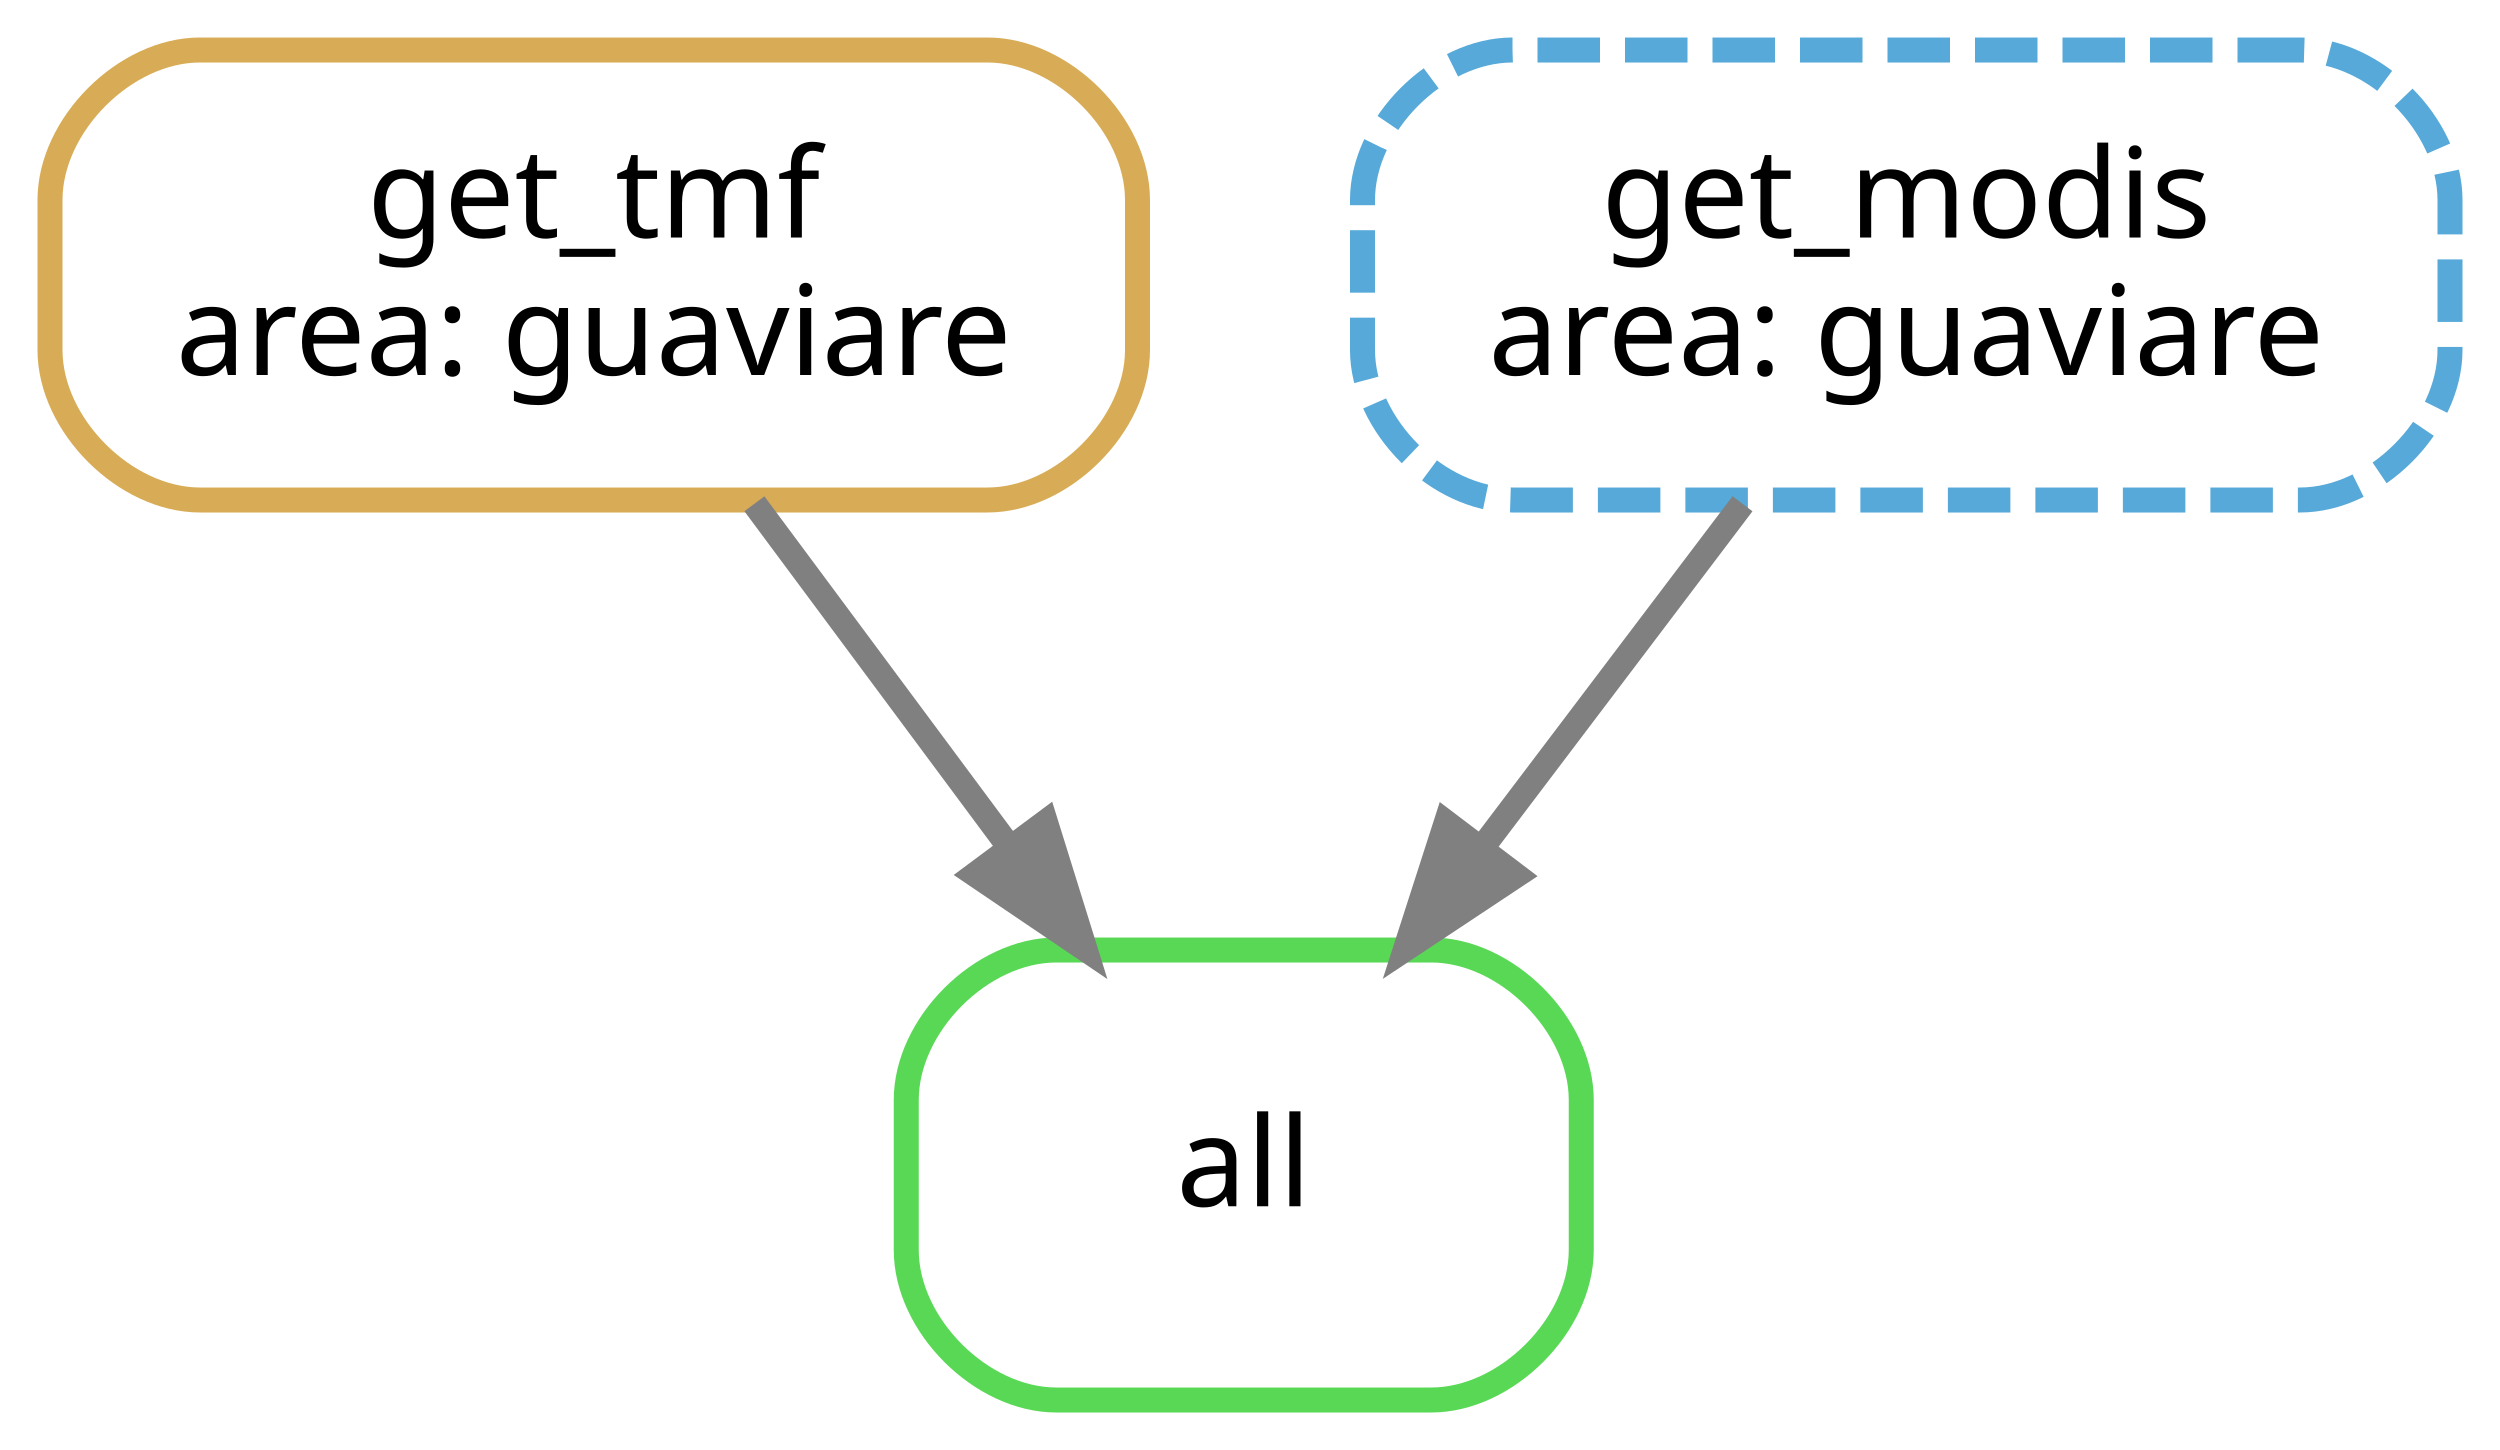
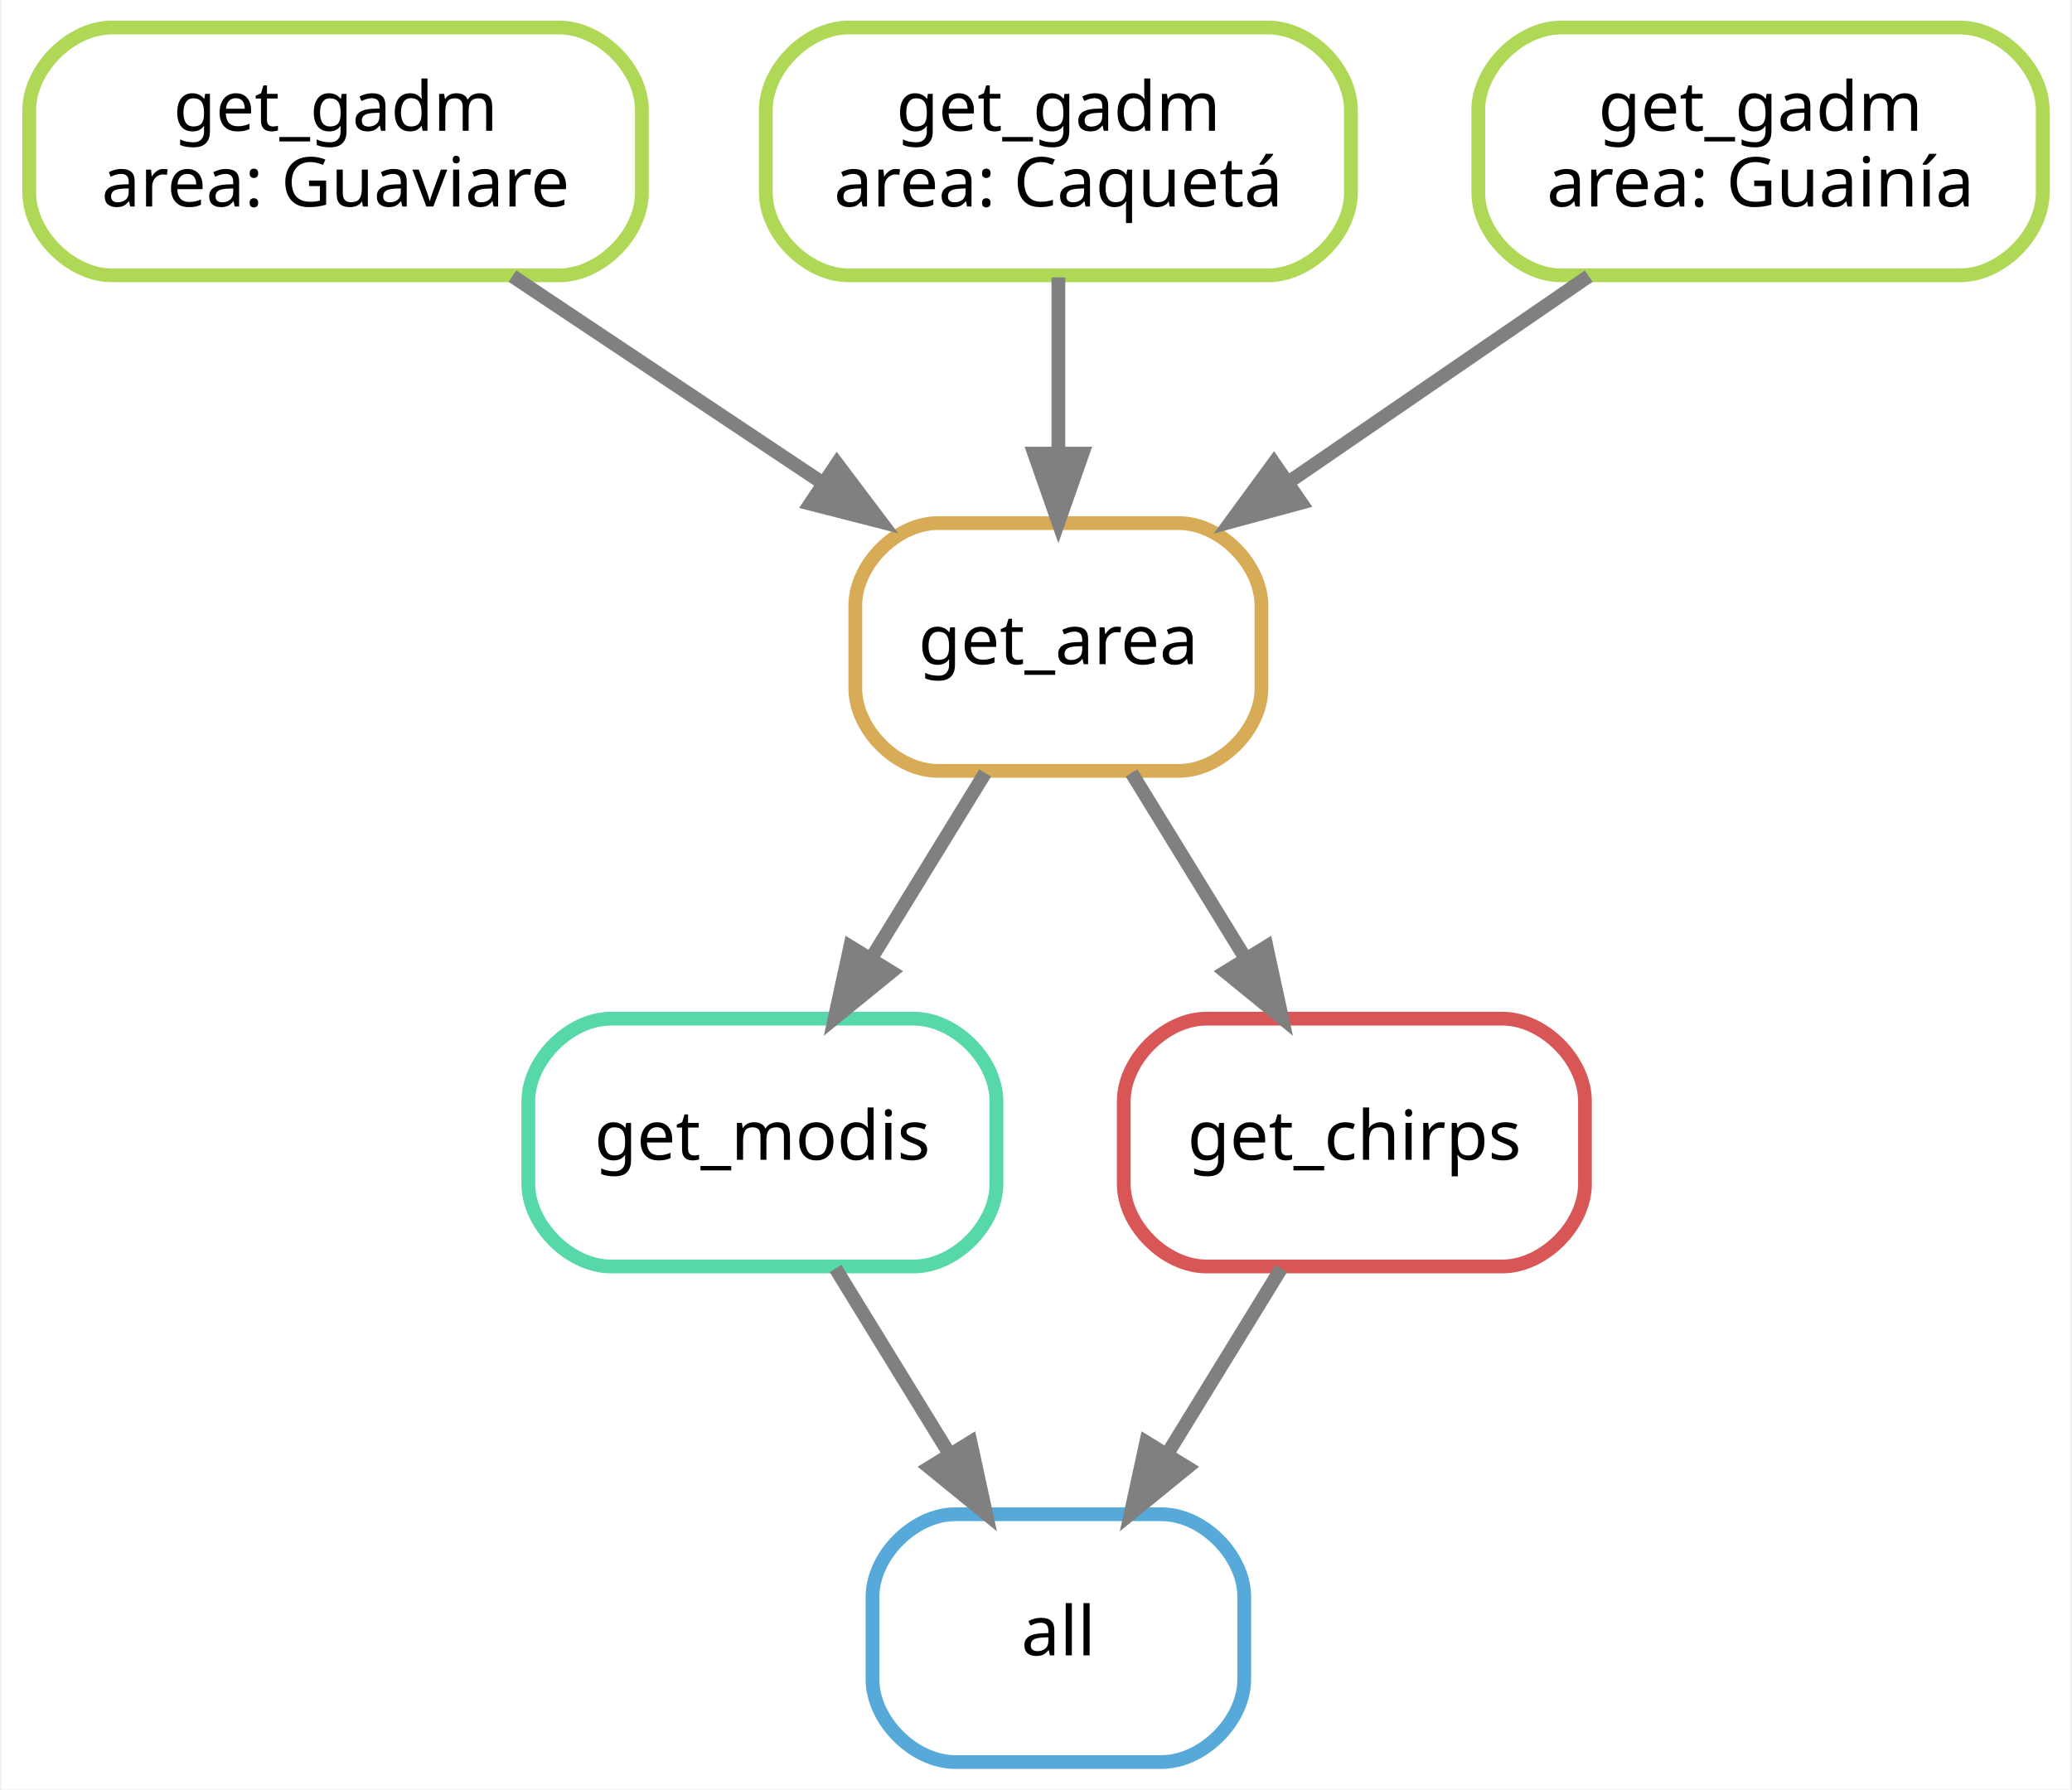
- <svg xmlns="http://www.w3.org/2000/svg" width="200pt" height="116pt" viewBox="0.00 0.00 200.00 116.00">
-   <g id="graph0" class="graph" transform="scale(1 1) rotate(0) translate(4 112)">
-     <polygon fill="white" stroke="transparent" points="-4,4 -4,-112 196,-112 196,4 -4,4" />
+ <svg xmlns="http://www.w3.org/2000/svg" width="301pt" height="260pt" viewBox="0.00 0.00 300.50 260.00">
+   <g id="graph0" class="graph" transform="scale(1 1) rotate(0) translate(4 256)">
+     <polygon fill="white" stroke="transparent" points="-4,4 -4,-256 296.5,-256 296.5,4 -4,4" />
    <g id="node1" class="node">
-       <path fill="none" stroke="#59d856" stroke-width="2" d="M110.5,-36C110.5,-36 80.5,-36 80.5,-36 74.5,-36 68.5,-30 68.5,-24 68.5,-24 68.5,-12 68.5,-12 68.5,-6 74.5,0 80.5,0 80.5,0 110.5,0 110.5,0 116.5,0 122.5,-6 122.5,-12 122.5,-12 122.5,-24 122.5,-24 122.5,-30 116.5,-36 110.5,-36" />
-       <text text-anchor="middle" x="95.5" y="-15.5" font-family="sans" font-size="10.00">all</text>
+       <path fill="none" stroke="#56a9d8" stroke-width="2" d="M164.5,-36C164.5,-36 134.5,-36 134.5,-36 128.5,-36 122.5,-30 122.5,-24 122.5,-24 122.5,-12 122.5,-12 122.5,-6 128.5,0 134.5,0 134.5,0 164.5,0 164.5,0 170.5,0 176.5,-6 176.5,-12 176.5,-12 176.5,-24 176.5,-24 176.5,-30 170.5,-36 164.5,-36" />
+       <text text-anchor="middle" x="149.5" y="-15.5" font-family="sans" font-size="10.00">all</text>
    </g>
    <g id="node2" class="node">
-       <path fill="none" stroke="#d8ac56" stroke-width="2" d="M75,-108C75,-108 12,-108 12,-108 6,-108 0,-102 0,-96 0,-96 0,-84 0,-84 0,-78 6,-72 12,-72 12,-72 75,-72 75,-72 81,-72 87,-78 87,-84 87,-84 87,-96 87,-96 87,-102 81,-108 75,-108" />
-       <text text-anchor="middle" x="43.5" y="-93" font-family="sans" font-size="10.00">get_tmf</text>
-       <text text-anchor="middle" x="43.5" y="-82" font-family="sans" font-size="10.00">area: guaviare</text>
+       <path fill="none" stroke="#56d8a9" stroke-width="2" d="M128.5,-108C128.5,-108 84.5,-108 84.5,-108 78.5,-108 72.5,-102 72.5,-96 72.5,-96 72.5,-84 72.5,-84 72.5,-78 78.5,-72 84.5,-72 84.5,-72 128.5,-72 128.5,-72 134.5,-72 140.5,-78 140.5,-84 140.5,-84 140.5,-96 140.5,-96 140.5,-102 134.5,-108 128.5,-108" />
+       <text text-anchor="middle" x="106.5" y="-87.5" font-family="sans" font-size="10.00">get_modis</text>
    </g>
    <g id="edge1" class="edge">
-       <path fill="none" stroke="grey" stroke-width="2" d="M56.35,-71.7C62.53,-63.39 70.04,-53.28 76.82,-44.14" />
-       <polygon fill="grey" stroke="grey" stroke-width="2" points="79.64,-46.22 82.79,-36.1 74.02,-42.04 79.64,-46.22" />
+       <path fill="none" stroke="grey" stroke-width="2" d="M117.13,-71.7C122.13,-63.56 128.19,-53.69 133.71,-44.7" />
+       <polygon fill="grey" stroke="grey" stroke-width="2" points="136.74,-46.46 138.99,-36.1 130.78,-42.79 136.74,-46.46" />
    </g>
    <g id="node3" class="node">
-       <path fill="none" stroke="#56a9d8" stroke-width="2" stroke-dasharray="5,2" d="M180,-108C180,-108 117,-108 117,-108 111,-108 105,-102 105,-96 105,-96 105,-84 105,-84 105,-78 111,-72 117,-72 117,-72 180,-72 180,-72 186,-72 192,-78 192,-84 192,-84 192,-96 192,-96 192,-102 186,-108 180,-108" />
-       <text text-anchor="middle" x="148.5" y="-93" font-family="sans" font-size="10.00">get_modis</text>
-       <text text-anchor="middle" x="148.5" y="-82" font-family="sans" font-size="10.00">area: guaviare</text>
+       <path fill="none" stroke="#d8ac56" stroke-width="2" d="M167,-180C167,-180 132,-180 132,-180 126,-180 120,-174 120,-168 120,-168 120,-156 120,-156 120,-150 126,-144 132,-144 132,-144 167,-144 167,-144 173,-144 179,-150 179,-156 179,-156 179,-168 179,-168 179,-174 173,-180 167,-180" />
+       <text text-anchor="middle" x="149.5" y="-159.5" font-family="sans" font-size="10.00">get_area</text>
+     </g>
+     <g id="edge3" class="edge">
+       <path fill="none" stroke="grey" stroke-width="2" d="M138.87,-143.7C133.87,-135.56 127.81,-125.69 122.29,-116.7" />
+       <polygon fill="grey" stroke="grey" stroke-width="2" points="125.22,-114.79 117.01,-108.1 119.26,-118.46 125.22,-114.79" />
+     </g>
+     <g id="node7" class="node">
+       <path fill="none" stroke="#d85656" stroke-width="2" d="M214,-108C214,-108 171,-108 171,-108 165,-108 159,-102 159,-96 159,-96 159,-84 159,-84 159,-78 165,-72 171,-72 171,-72 214,-72 214,-72 220,-72 226,-78 226,-84 226,-84 226,-96 226,-96 226,-102 220,-108 214,-108" />
+       <text text-anchor="middle" x="192.5" y="-87.5" font-family="sans" font-size="10.00">get_chirps</text>
+     </g>
+     <g id="edge7" class="edge">
+       <path fill="none" stroke="grey" stroke-width="2" d="M160.13,-143.7C165.13,-135.56 171.19,-125.69 176.71,-116.7" />
+       <polygon fill="grey" stroke="grey" stroke-width="2" points="179.74,-118.46 181.99,-108.1 173.78,-114.79 179.74,-118.46" />
+     </g>
+     <g id="node4" class="node">
+       <path fill="none" stroke="#afd856" stroke-width="2" d="M77,-252C77,-252 12,-252 12,-252 6,-252 0,-246 0,-240 0,-240 0,-228 0,-228 0,-222 6,-216 12,-216 12,-216 77,-216 77,-216 83,-216 89,-222 89,-228 89,-228 89,-240 89,-240 89,-246 83,-252 77,-252" />
+       <text text-anchor="middle" x="44.5" y="-237" font-family="sans" font-size="10.00">get_gadm</text>
+       <text text-anchor="middle" x="44.5" y="-226" font-family="sans" font-size="10.00">area: Guaviare</text>
+     </g>
+     <g id="edge4" class="edge">
+       <path fill="none" stroke="grey" stroke-width="2" d="M70.19,-215.88C83.79,-206.81 100.67,-195.55 115.36,-185.76" />
+       <polygon fill="grey" stroke="grey" stroke-width="2" points="117.34,-188.65 123.72,-180.19 113.45,-182.82 117.34,-188.65" />
+     </g>
+     <g id="node5" class="node">
+       <path fill="none" stroke="#afd856" stroke-width="2" d="M180,-252C180,-252 119,-252 119,-252 113,-252 107,-246 107,-240 107,-240 107,-228 107,-228 107,-222 113,-216 119,-216 119,-216 180,-216 180,-216 186,-216 192,-222 192,-228 192,-228 192,-240 192,-240 192,-246 186,-252 180,-252" />
+       <text text-anchor="middle" x="149.5" y="-237" font-family="sans" font-size="10.00">get_gadm</text>
+       <text text-anchor="middle" x="149.5" y="-226" font-family="sans" font-size="10.00">area: Caquetá</text>
+     </g>
+     <g id="edge5" class="edge">
+       <path fill="none" stroke="grey" stroke-width="2" d="M149.5,-215.7C149.5,-207.98 149.5,-198.71 149.5,-190.11" />
+       <polygon fill="grey" stroke="grey" stroke-width="2" points="153,-190.1 149.5,-180.1 146,-190.1 153,-190.1" />
+     </g>
+     <g id="node6" class="node">
+       <path fill="none" stroke="#afd856" stroke-width="2" d="M280.5,-252C280.5,-252 222.5,-252 222.5,-252 216.5,-252 210.5,-246 210.5,-240 210.5,-240 210.5,-228 210.5,-228 210.5,-222 216.5,-216 222.5,-216 222.5,-216 280.5,-216 280.5,-216 286.5,-216 292.5,-222 292.5,-228 292.5,-228 292.5,-240 292.5,-240 292.5,-246 286.5,-252 280.5,-252" />
+       <text text-anchor="middle" x="251.5" y="-237" font-family="sans" font-size="10.00">get_gadm</text>
+       <text text-anchor="middle" x="251.5" y="-226" font-family="sans" font-size="10.00">area: Guainía</text>
+     </g>
+     <g id="edge6" class="edge">
+       <path fill="none" stroke="grey" stroke-width="2" d="M226.55,-215.88C213.46,-206.89 197.24,-195.76 183.06,-186.03" />
+       <polygon fill="grey" stroke="grey" stroke-width="2" points="184.77,-182.96 174.55,-180.19 180.81,-188.73 184.77,-182.96" />
    </g>
    <g id="edge2" class="edge">
-       <path fill="none" stroke="grey" stroke-width="2" d="M135.4,-71.7C129.11,-63.39 121.45,-53.28 114.54,-44.14" />
-       <polygon fill="grey" stroke="grey" stroke-width="2" points="117.28,-41.96 108.45,-36.1 111.7,-46.19 117.28,-41.96" />
+       <path fill="none" stroke="grey" stroke-width="2" d="M181.87,-71.7C176.87,-63.56 170.81,-53.69 165.29,-44.7" />
+       <polygon fill="grey" stroke="grey" stroke-width="2" points="168.22,-42.79 160.01,-36.1 162.26,-46.46 168.22,-42.79" />
    </g>
  </g>
</svg>
